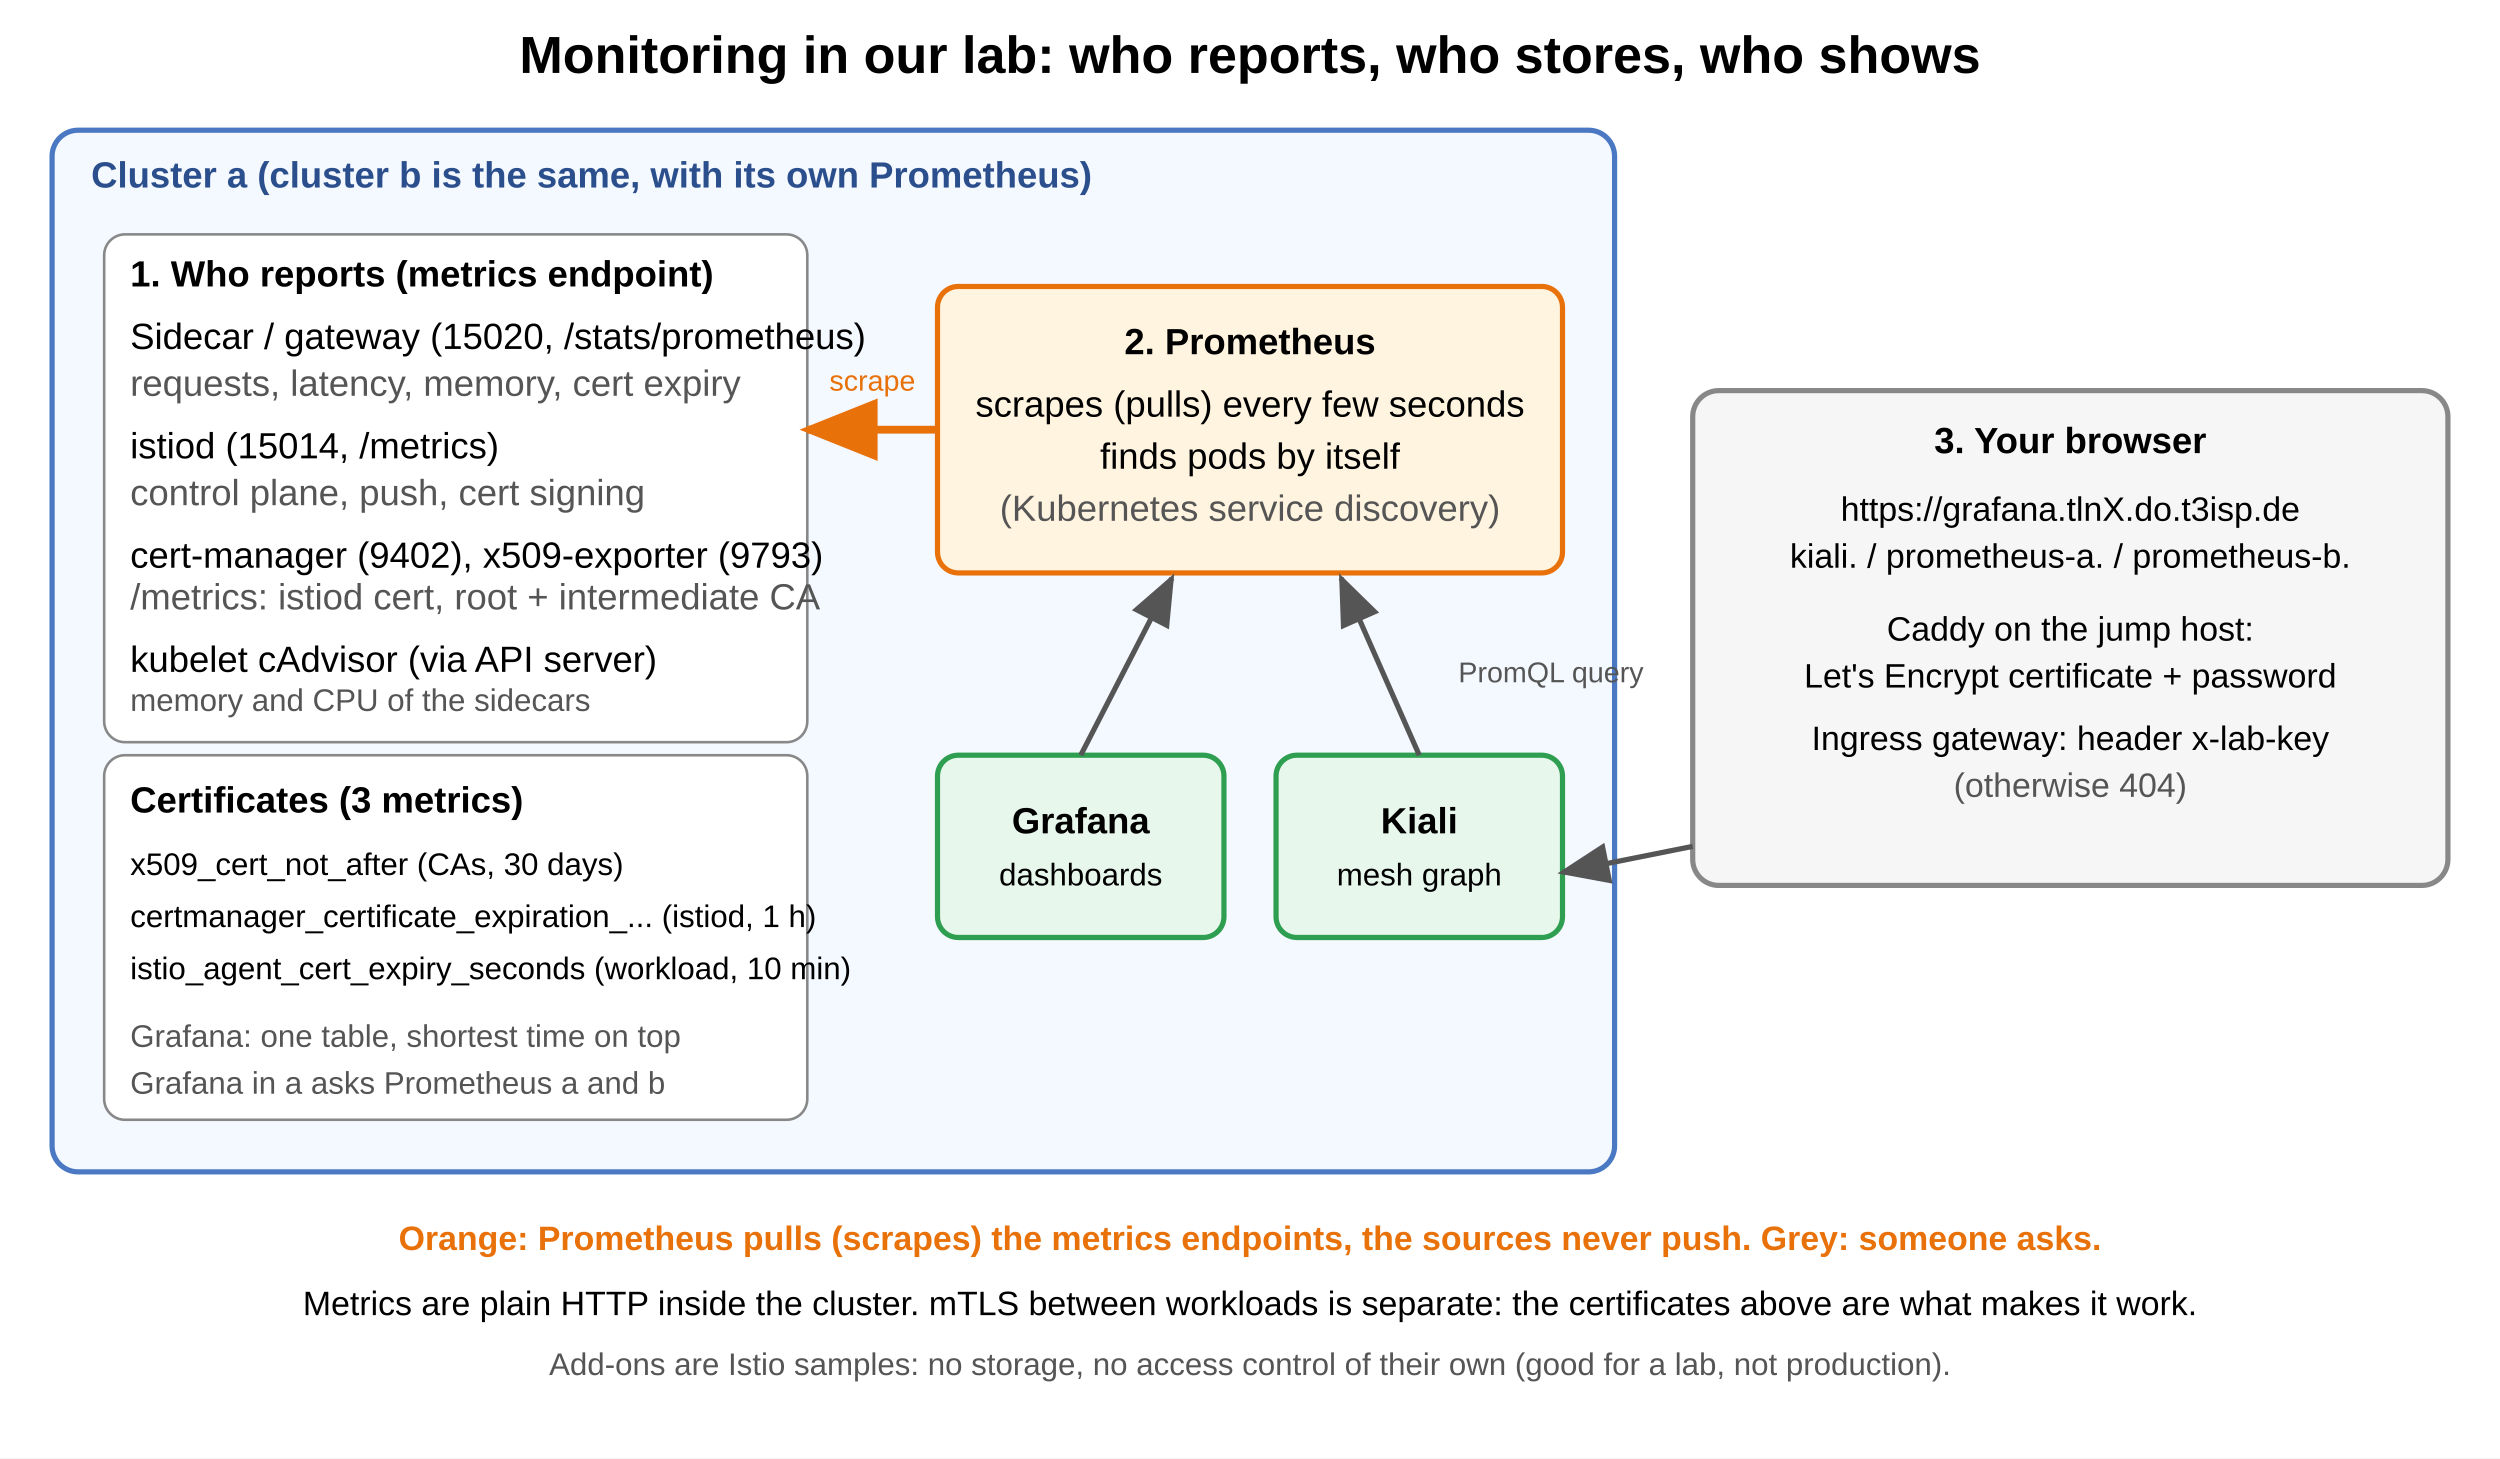
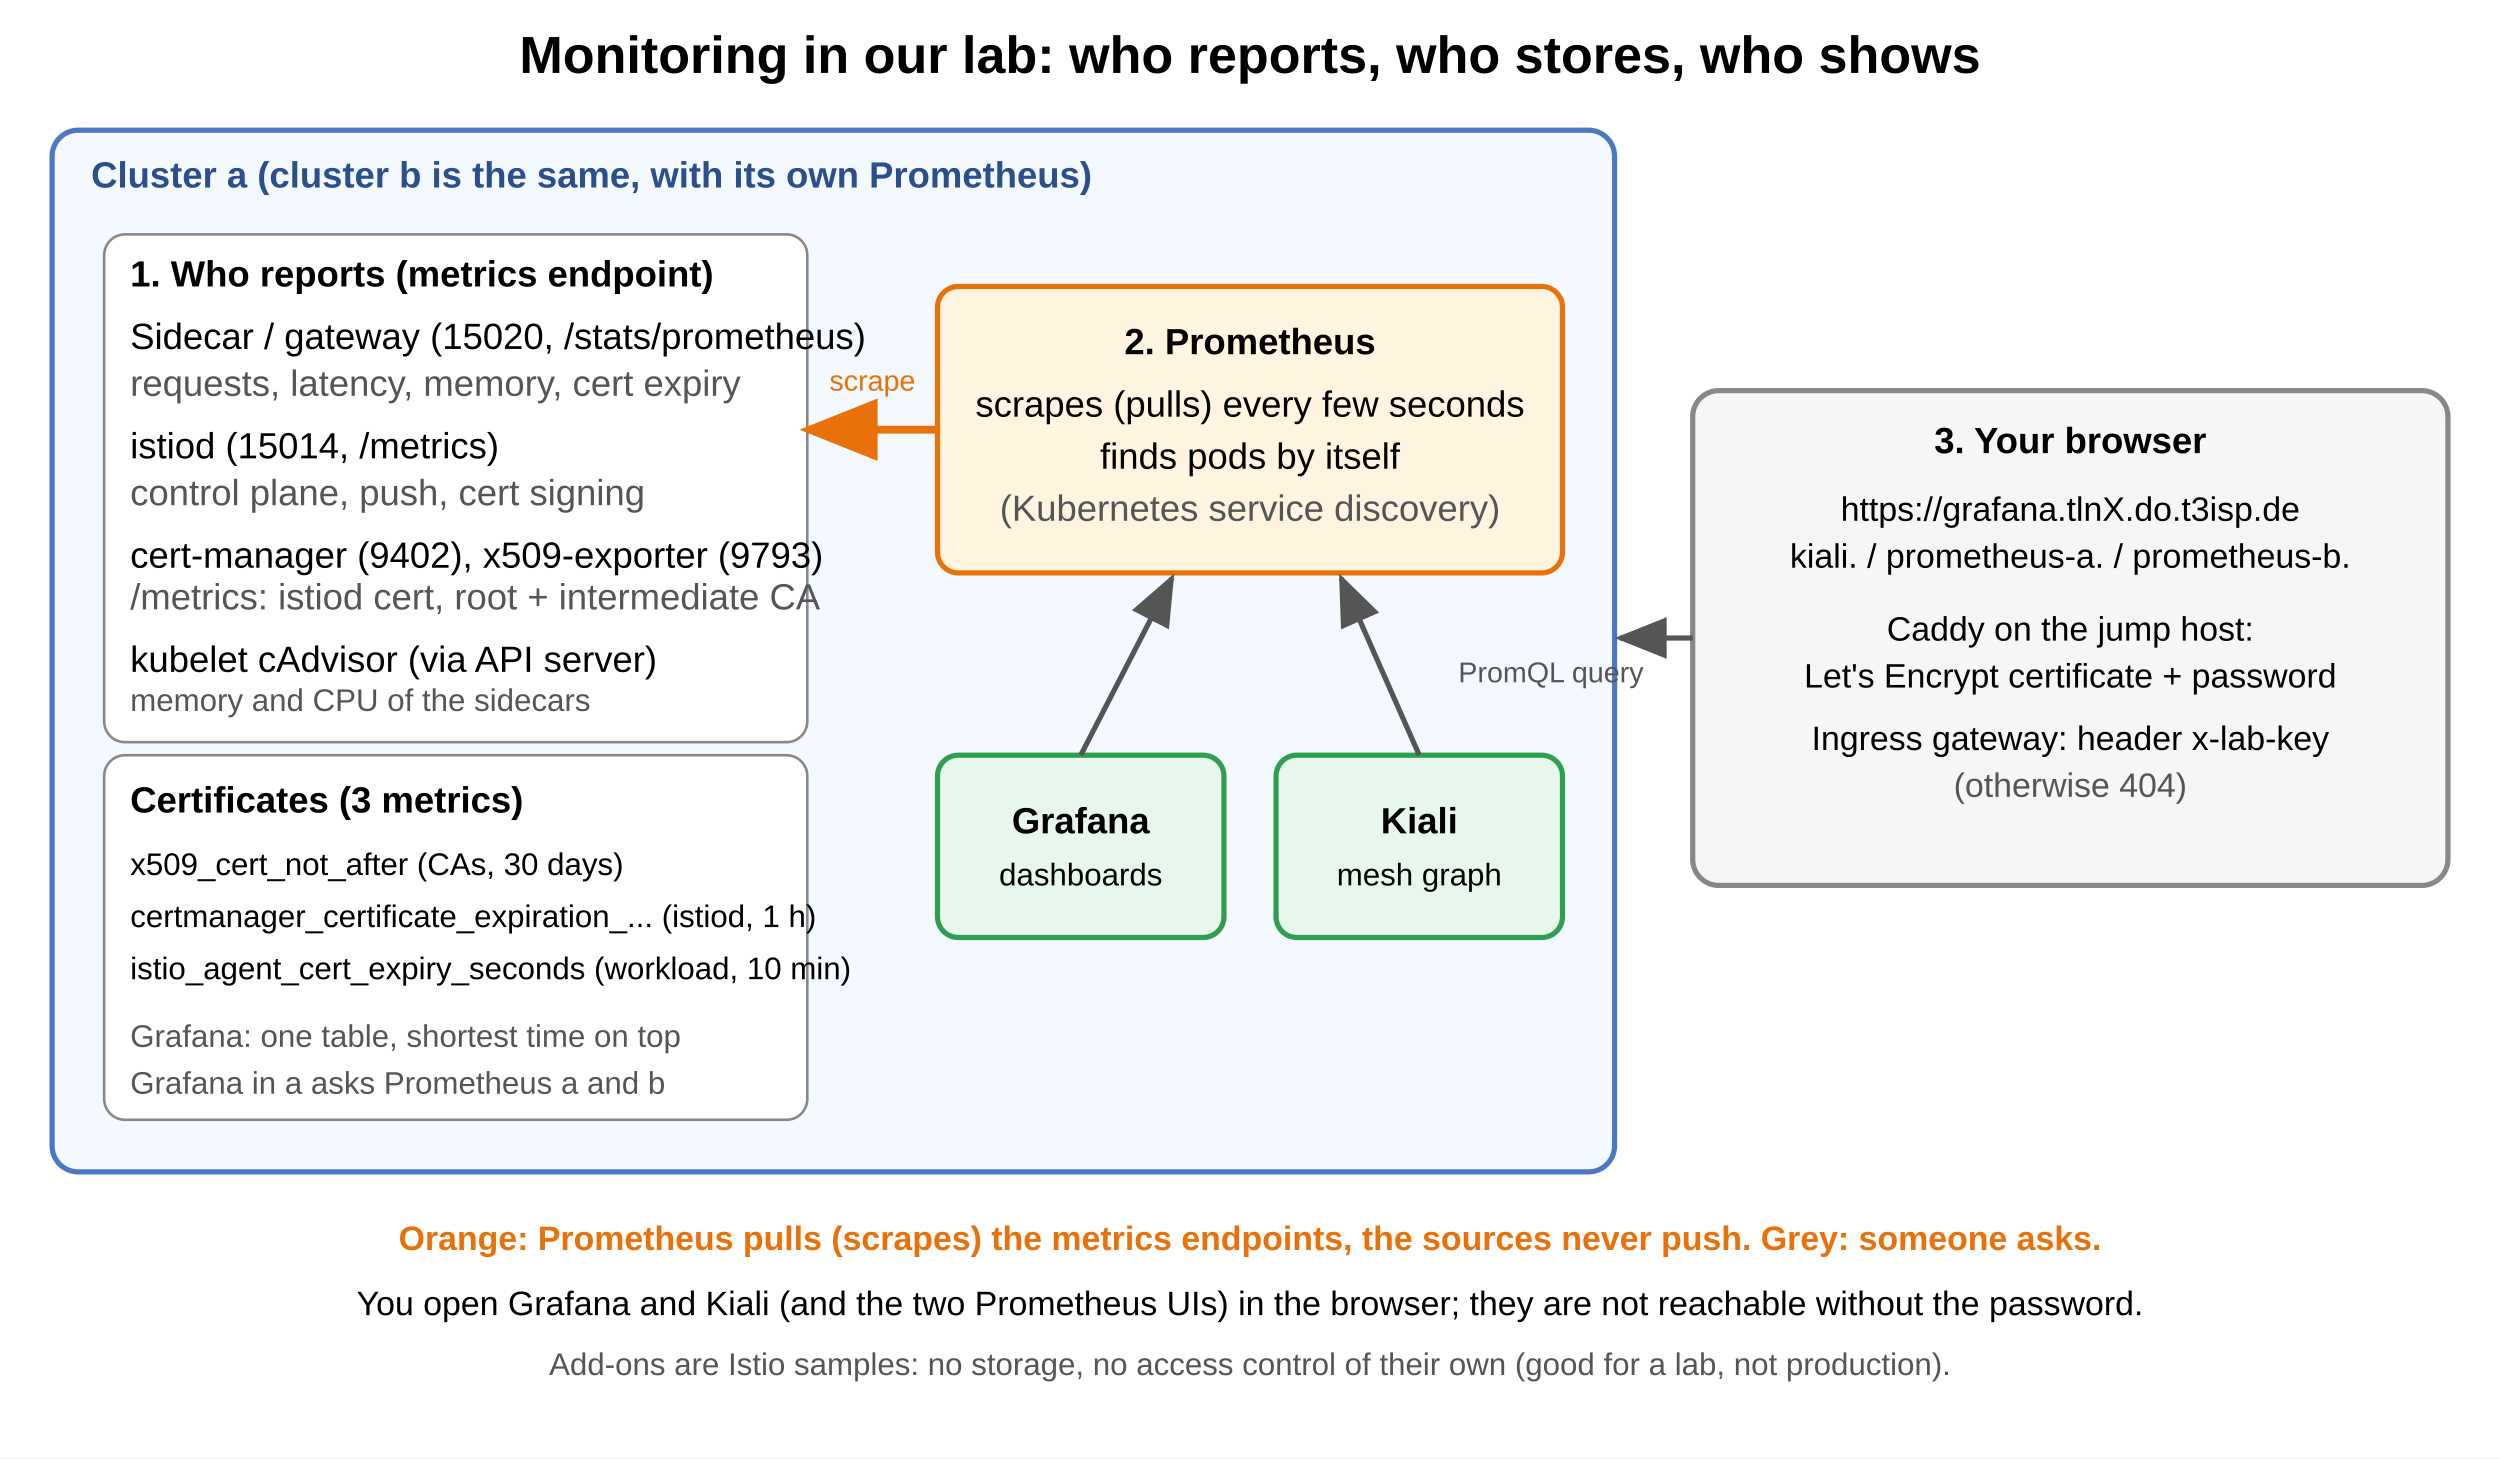
<svg xmlns="http://www.w3.org/2000/svg" viewBox="0 0 960 560" font-family="Arial,sans-serif" font-size="14">
  <defs>
    <marker id="a" markerWidth="10" markerHeight="8" refX="9" refY="4" orient="auto">
      <path d="M0,0 L10,4 L0,8z" fill="#e8710a" />
    </marker>
    <marker id="g" markerWidth="10" markerHeight="8" refX="9" refY="4" orient="auto">
      <path d="M0,0 L10,4 L0,8z" fill="#555" />
    </marker>
  </defs>
  <rect width="960" height="560" fill="#fff" />
  <text x="480" y="28" text-anchor="middle" font-size="20" font-weight="bold">Monitoring in our lab: who reports, who stores, who shows</text>
  <rect x="20" y="50" width="600" height="400" rx="10" fill="#f4f8ff" stroke="#4a78c2" stroke-width="2" />
  <text x="35" y="72" font-weight="bold" fill="#2b4f8c">Cluster a  (cluster b is the same, with its own Prometheus)</text>
  <rect x="40" y="90" width="270" height="195" rx="8" fill="#fff" stroke="#888" />
  <text x="50" y="110" font-weight="bold">1. Who reports (metrics endpoint)</text>
  <text x="50" y="134">Sidecar / gateway (15020, /stats/prometheus)</text>
  <text x="50" y="152" fill="#555">requests, latency, memory, cert expiry</text>
  <text x="50" y="176">istiod (15014, /metrics)</text>
  <text x="50" y="194" fill="#555">control plane, push, cert signing</text>
  <text x="50" y="218">cert-manager (9402), x509-exporter (9793)</text>
  <text x="50" y="234" fill="#555">/metrics: istiod cert, root + intermediate CA</text>
  <text x="50" y="258">kubelet cAdvisor (via API server)</text>
  <text x="50" y="273" font-size="12" fill="#555">memory and CPU of the sidecars</text>
  <rect x="360" y="110" width="240" height="110" rx="8" fill="#fff4e0" stroke="#e8710a" stroke-width="2" />
  <text x="480" y="136" text-anchor="middle" font-weight="bold">2. Prometheus</text>
  <text x="480" y="160" text-anchor="middle">scrapes (pulls) every few seconds</text>
  <text x="480" y="180" text-anchor="middle">finds pods by itself</text>
  <text x="480" y="200" text-anchor="middle" fill="#555">(Kubernetes service discovery)</text>
  <line x1="360" y1="165" x2="310" y2="165" stroke="#e8710a" stroke-width="3" marker-end="url(#a)" />
  <text x="335" y="150" text-anchor="middle" font-size="11" fill="#e8710a">scrape</text>
  <rect x="360" y="290" width="110" height="70" rx="8" fill="#e8f7ec" stroke="#2e9e50" stroke-width="2" />
  <text x="415" y="320" text-anchor="middle" font-weight="bold">Grafana</text>
  <text x="415" y="340" text-anchor="middle" font-size="12">dashboards</text>
  <rect x="490" y="290" width="110" height="70" rx="8" fill="#e8f7ec" stroke="#2e9e50" stroke-width="2" />
  <text x="545" y="320" text-anchor="middle" font-weight="bold">Kiali</text>
  <text x="545" y="340" text-anchor="middle" font-size="12">mesh graph</text>
  <line x1="415" y1="290" x2="450" y2="222" stroke="#555" stroke-width="2" marker-end="url(#g)" />
  <line x1="545" y1="290" x2="515" y2="222" stroke="#555" stroke-width="2" marker-end="url(#g)" />
  <text x="560" y="262" font-size="11" fill="#555">PromQL query</text>
  <rect x="40" y="290" width="270" height="140" rx="8" fill="#fff" stroke="#888" />
  <text x="50" y="312" font-weight="bold">Certificates (3 metrics)</text>
  <text x="50" y="336" font-size="12">x509_cert_not_after  (CAs, 30 days)</text>
  <text x="50" y="356" font-size="12">certmanager_certificate_expiration_...  (istiod, 1 h)</text>
  <text x="50" y="376" font-size="12">istio_agent_cert_expiry_seconds  (workload, 10 min)</text>
  <text x="50" y="402" font-size="12" fill="#555">Grafana: one table, shortest time on top</text>
  <text x="50" y="420" font-size="12" fill="#555">Grafana in a asks Prometheus a and b</text>
  <rect x="650" y="150" width="290" height="190" rx="10" fill="#f6f6f6" stroke="#888" stroke-width="2" />
  <text x="795" y="174" text-anchor="middle" font-weight="bold">3. Your browser</text>
  <text x="795" y="200" text-anchor="middle" font-size="13">https://grafana.tlnX.do.t3isp.de</text>
  <text x="795" y="218" text-anchor="middle" font-size="13">kiali. / prometheus-a. / prometheus-b.</text>
  <text x="795" y="246" text-anchor="middle" font-size="13">Caddy on the jump host:</text>
  <text x="795" y="264" text-anchor="middle" font-size="13">Let's Encrypt certificate + password</text>
  <text x="795" y="288" text-anchor="middle" font-size="13">Ingress gateway: header x-lab-key</text>
  <text x="795" y="306" text-anchor="middle" font-size="13" fill="#555">(otherwise 404)</text>
-   <line x1="650" y1="325" x2="600" y2="335" stroke="#555" stroke-width="2" marker-end="url(#g)" />
+   <line x1="650" y1="245" x2="622" y2="245" stroke="#555" stroke-width="2" marker-end="url(#g)" />
  <text x="480" y="480" text-anchor="middle" font-size="13" fill="#e8710a" font-weight="bold">Orange: Prometheus pulls (scrapes) the metrics endpoints, the sources never push.  Grey: someone asks.</text>
-   <text x="480" y="505" text-anchor="middle" font-size="13">Metrics are plain HTTP inside the cluster. mTLS between workloads is separate: the certificates above are what makes it work.</text>
+   <text x="480" y="505" text-anchor="middle" font-size="13">You open Grafana and Kiali (and the two Prometheus UIs) in the browser; they are not reachable without the password.</text>
  <text x="480" y="528" text-anchor="middle" font-size="12" fill="#555">Add-ons are Istio samples: no storage, no access control of their own (good for a lab, not production).</text>
</svg>
